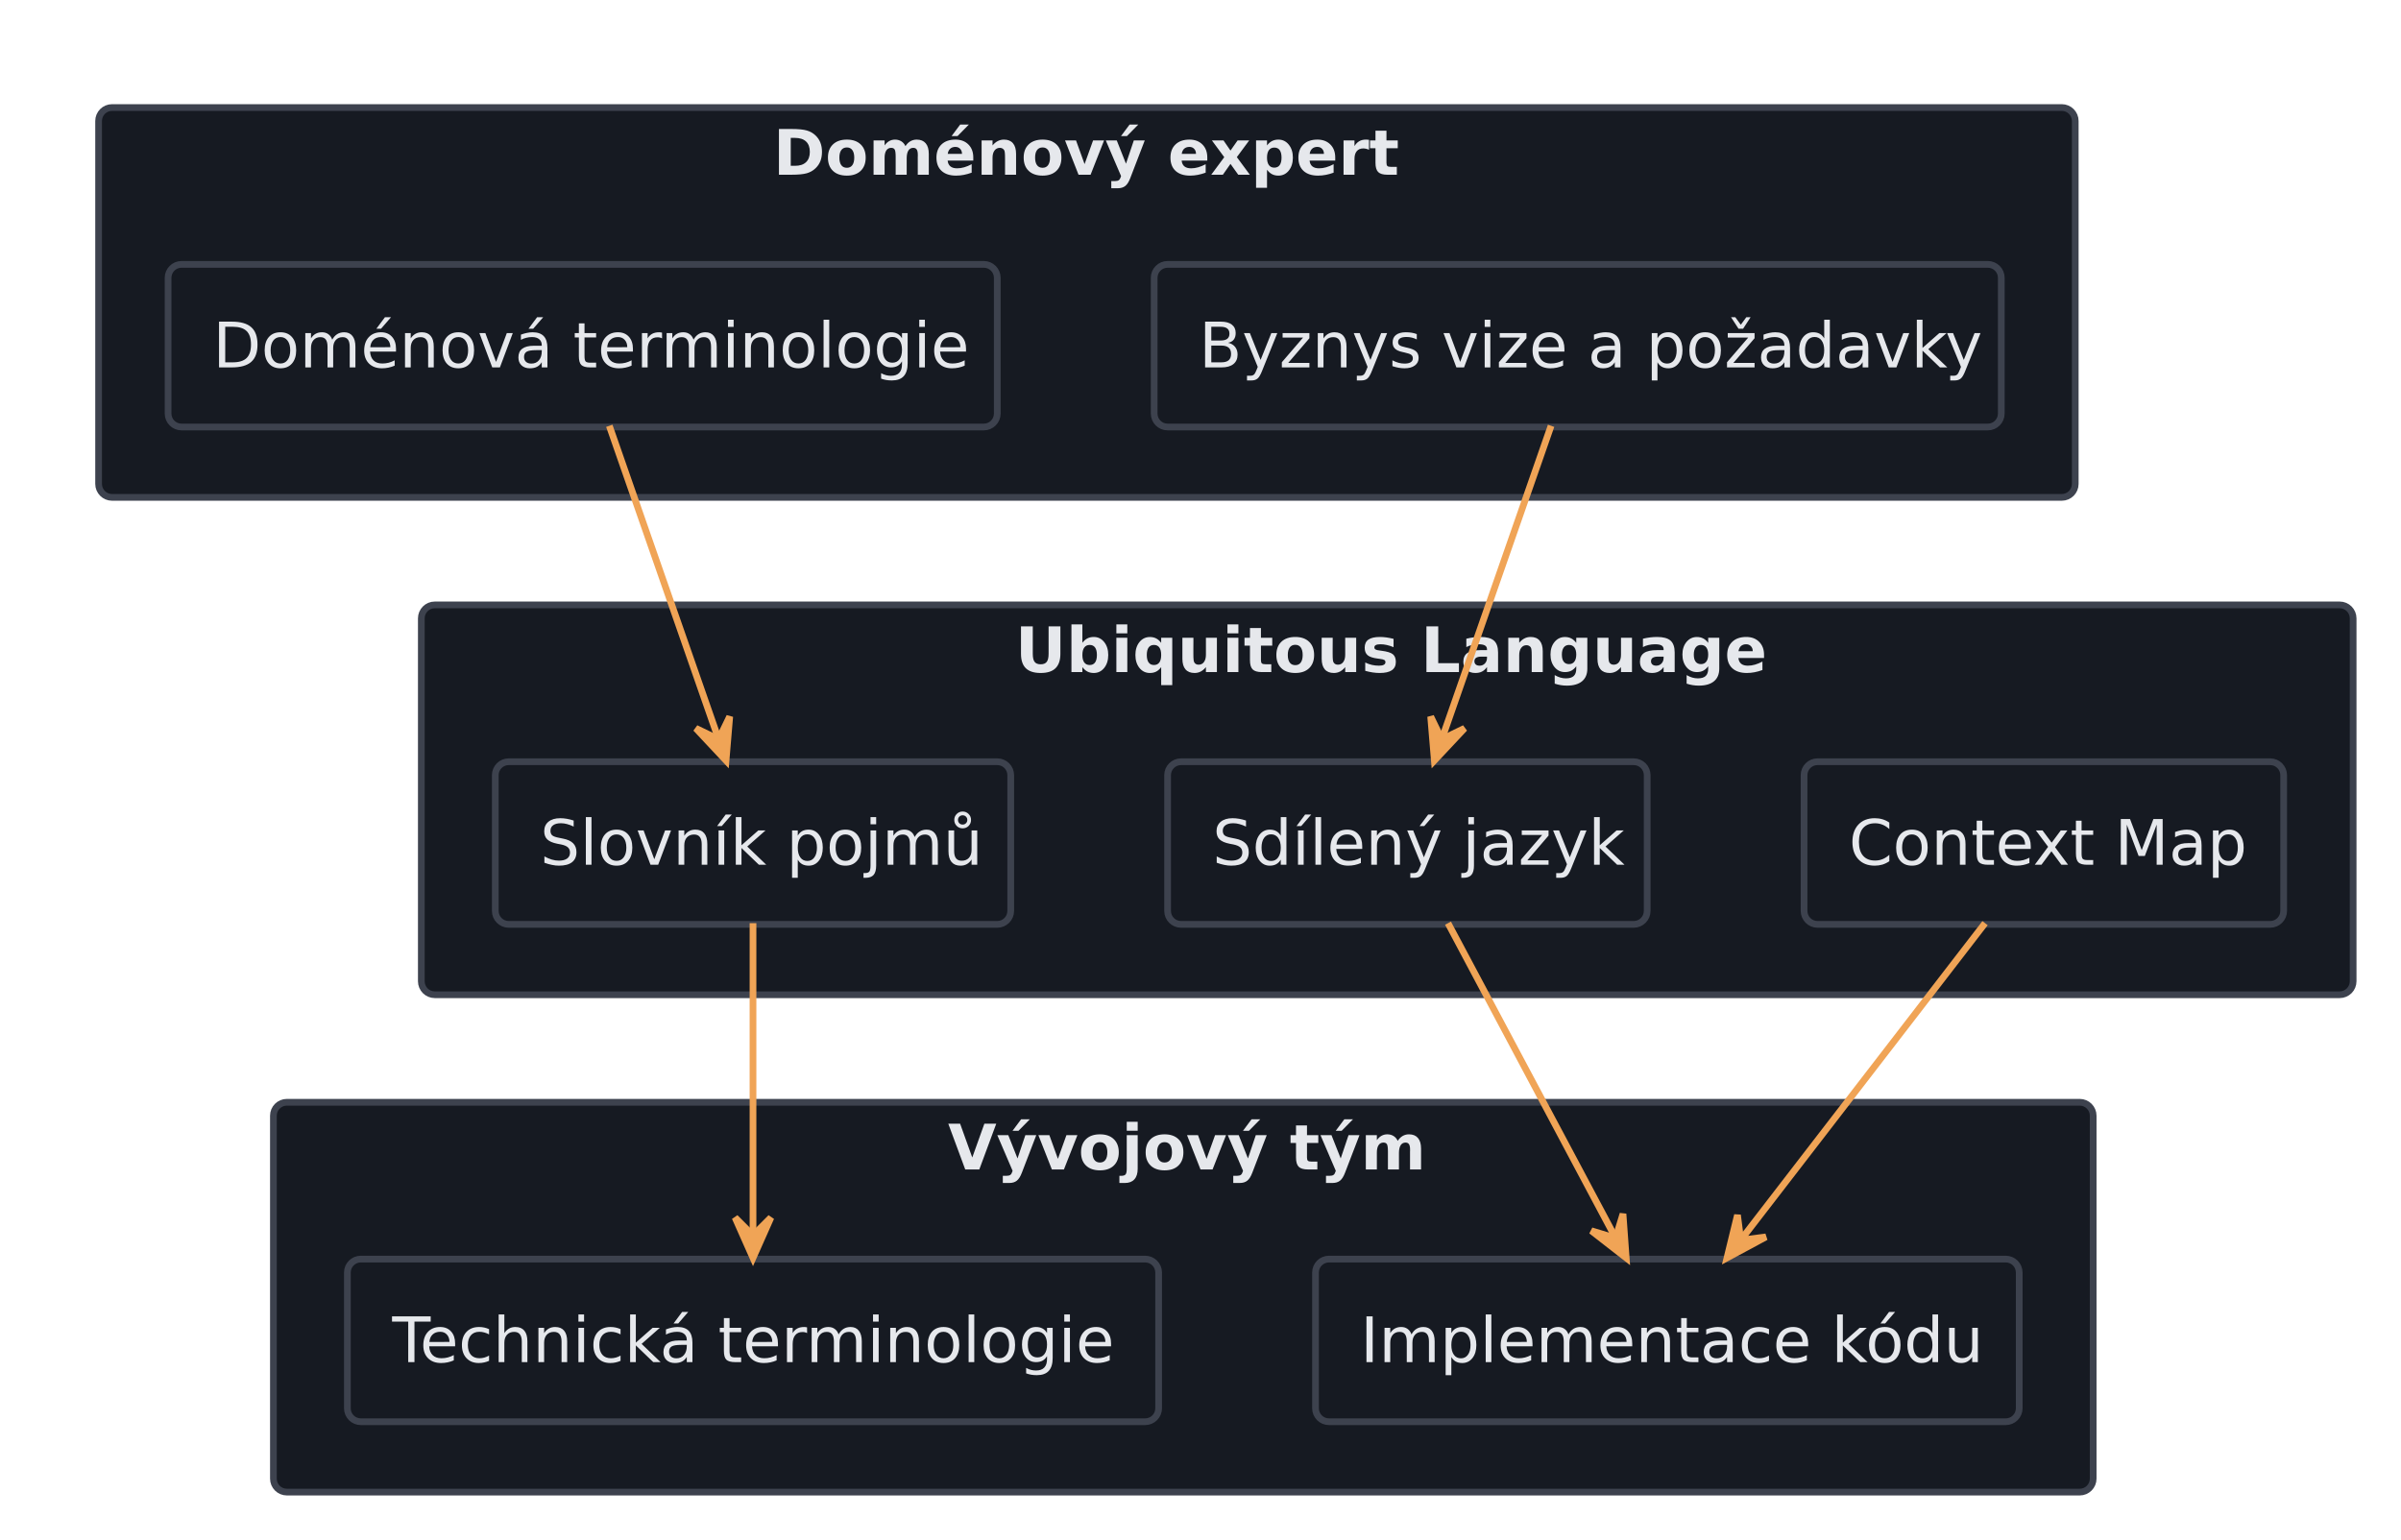
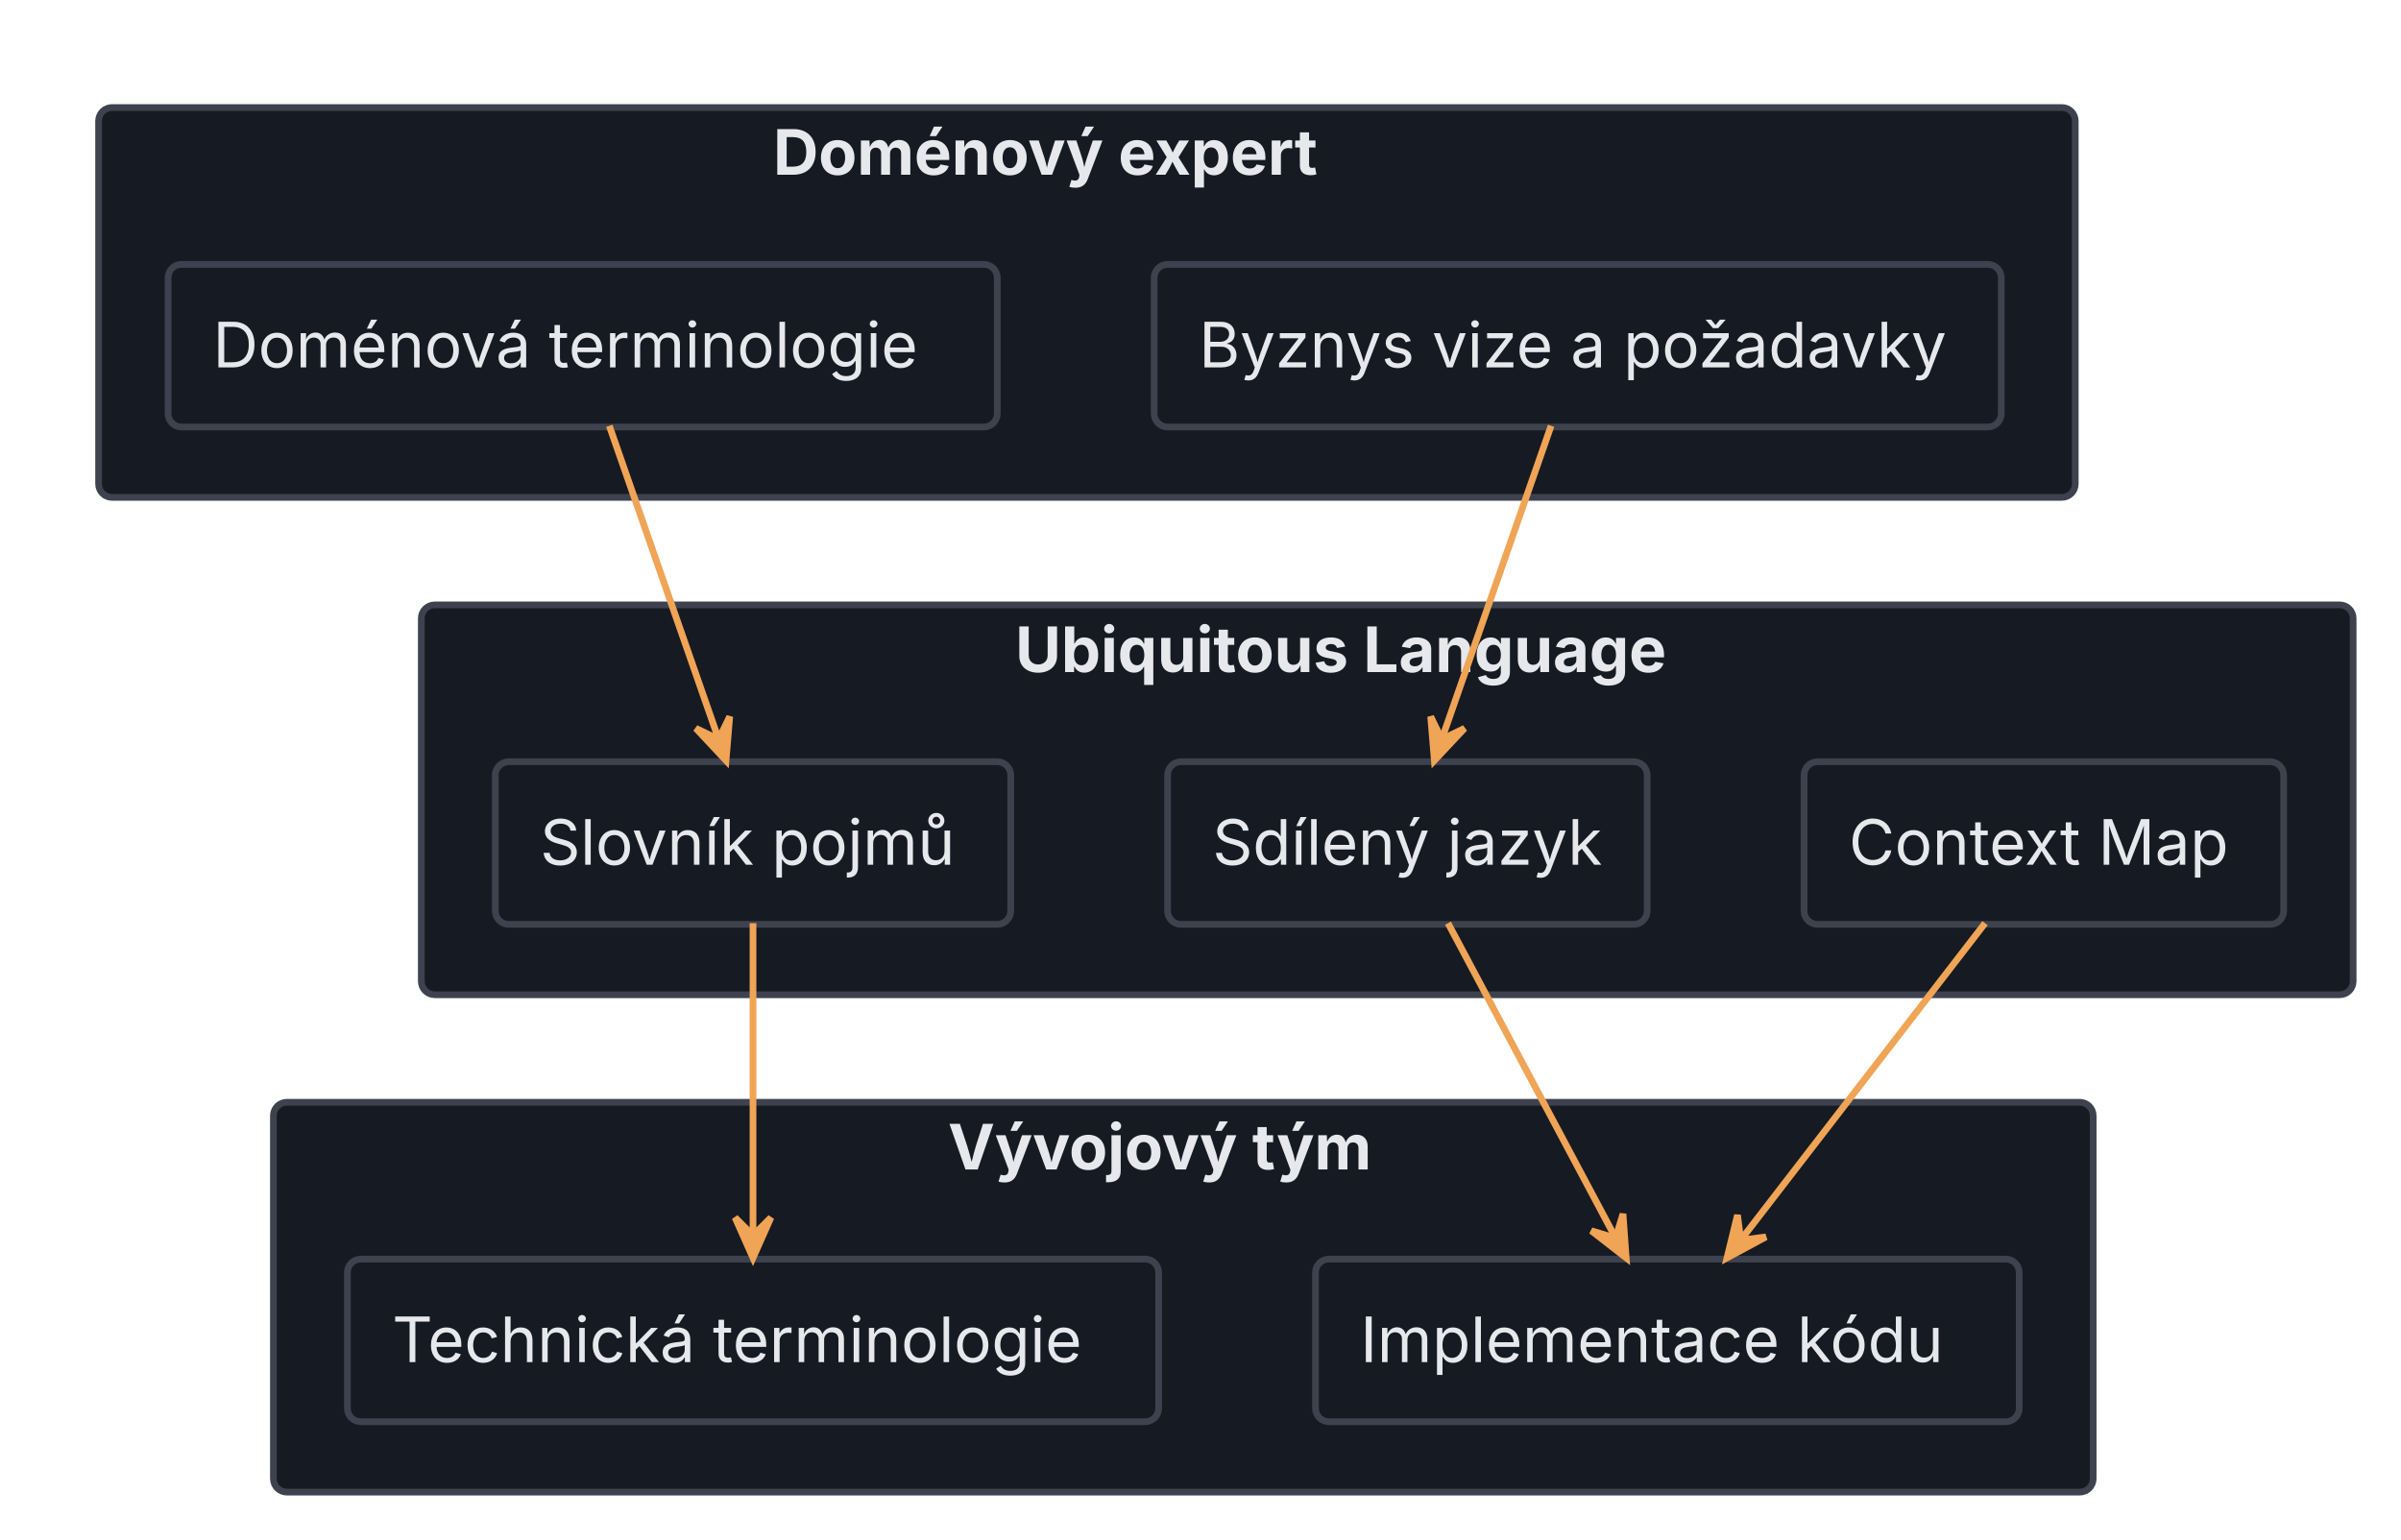
<svg xmlns="http://www.w3.org/2000/svg" contentScriptType="application/ecmascript" contentStyleType="text/css" height="537.5px" preserveAspectRatio="none" style="width:837px;height:537px;background:#11141A;" version="1.1" viewBox="0 0 837 537" width="837.5px" zoomAndPan="magnify">
  <defs />
  <g>
    <rect fill="#161A22" height="135.938" rx="4.688" ry="4.688" style="stroke: #3D424E; stroke-width: 2.344;" width="689.062" x="34.375" y="37.5" />
-     <text fill="#E6E8EC" font-family="DejaVu Sans" font-size="21.875" font-weight="bold" lengthAdjust="spacingAndGlyphs" textLength="218.75" x="269.531" y="60.93">Doménový expert</text>
+     <text fill="#E6E8EC" font-family="Inter, ui-sans-serif, system-ui, -apple-system, sans-serif" font-size="21.875" font-weight="bold" lengthAdjust="spacingAndGlyphs" textLength="218.75" x="269.531" y="60.93">Doménový expert</text>
    <rect fill="#161A22" height="135.938" rx="4.688" ry="4.688" style="stroke: #3D424E; stroke-width: 2.344;" width="634.375" x="95.312" y="384.375" />
-     <text fill="#E6E8EC" font-family="DejaVu Sans" font-size="21.875" font-weight="bold" lengthAdjust="spacingAndGlyphs" textLength="164.062" x="330.469" y="407.805">Vývojový tým</text>
+     <text fill="#E6E8EC" font-family="Inter, ui-sans-serif, system-ui, -apple-system, sans-serif" font-size="21.875" font-weight="bold" lengthAdjust="spacingAndGlyphs" textLength="164.062" x="330.469" y="407.805">Vývojový tým</text>
    <rect fill="#161A22" height="135.938" rx="4.688" ry="4.688" style="stroke: #3D424E; stroke-width: 2.344;" width="673.438" x="146.875" y="210.938" />
-     <text fill="#E6E8EC" font-family="DejaVu Sans" font-size="21.875" font-weight="bold" lengthAdjust="spacingAndGlyphs" textLength="259.375" x="353.906" y="234.367">Ubiquitous Language</text>
+     <text fill="#E6E8EC" font-family="Inter, ui-sans-serif, system-ui, -apple-system, sans-serif" font-size="21.875" font-weight="bold" lengthAdjust="spacingAndGlyphs" textLength="259.375" x="353.906" y="234.367">Ubiquitous Language</text>
    <rect fill="#161A22" height="56.714" rx="4.688" ry="4.688" style="stroke: #3D424E; stroke-width: 2.344;" width="295.312" x="402.344" y="92.188" />
-     <text fill="#E6E8EC" font-family="DejaVu Sans" font-size="21.875" lengthAdjust="spacingAndGlyphs" textLength="264.062" x="417.969" y="128.117">Byznys vize a požadavky</text>
+     <text fill="#E6E8EC" font-family="Inter, ui-sans-serif, system-ui, -apple-system, sans-serif" font-size="21.875" lengthAdjust="spacingAndGlyphs" textLength="264.062" x="417.969" y="128.117">Byznys vize a požadavky</text>
    <rect fill="#161A22" height="56.714" rx="4.688" ry="4.688" style="stroke: #3D424E; stroke-width: 2.344;" width="289.062" x="58.594" y="92.188" />
-     <text fill="#E6E8EC" font-family="DejaVu Sans" font-size="21.875" lengthAdjust="spacingAndGlyphs" textLength="257.812" x="74.219" y="128.117">Doménová terminologie</text>
+     <text fill="#E6E8EC" font-family="Inter, ui-sans-serif, system-ui, -apple-system, sans-serif" font-size="21.875" lengthAdjust="spacingAndGlyphs" textLength="257.812" x="74.219" y="128.117">Doménová terminologie</text>
    <rect fill="#161A22" height="56.714" rx="4.688" ry="4.688" style="stroke: #3D424E; stroke-width: 2.344;" width="245.312" x="458.594" y="439.062" />
-     <text fill="#E6E8EC" font-family="DejaVu Sans" font-size="21.875" lengthAdjust="spacingAndGlyphs" textLength="214.062" x="474.219" y="474.992">Implementace kódu</text>
+     <text fill="#E6E8EC" font-family="Inter, ui-sans-serif, system-ui, -apple-system, sans-serif" font-size="21.875" lengthAdjust="spacingAndGlyphs" textLength="214.062" x="474.219" y="474.992">Implementace kódu</text>
    <rect fill="#161A22" height="56.714" rx="4.688" ry="4.688" style="stroke: #3D424E; stroke-width: 2.344;" width="282.812" x="121.094" y="439.062" />
-     <text fill="#E6E8EC" font-family="DejaVu Sans" font-size="21.875" lengthAdjust="spacingAndGlyphs" textLength="251.562" x="136.719" y="474.992">Technická terminologie</text>
+     <text fill="#E6E8EC" font-family="Inter, ui-sans-serif, system-ui, -apple-system, sans-serif" font-size="21.875" lengthAdjust="spacingAndGlyphs" textLength="251.562" x="136.719" y="474.992">Technická terminologie</text>
    <rect fill="#161A22" height="56.714" rx="4.688" ry="4.688" style="stroke: #3D424E; stroke-width: 2.344;" width="167.188" x="407.031" y="265.625" />
-     <text fill="#E6E8EC" font-family="DejaVu Sans" font-size="21.875" lengthAdjust="spacingAndGlyphs" textLength="135.938" x="422.656" y="301.555">Sdílený jazyk</text>
+     <text fill="#E6E8EC" font-family="Inter, ui-sans-serif, system-ui, -apple-system, sans-serif" font-size="21.875" lengthAdjust="spacingAndGlyphs" textLength="135.938" x="422.656" y="301.555">Sdílený jazyk</text>
    <rect fill="#161A22" height="56.714" rx="4.688" ry="4.688" style="stroke: #3D424E; stroke-width: 2.344;" width="179.688" x="172.656" y="265.625" />
-     <text fill="#E6E8EC" font-family="DejaVu Sans" font-size="21.875" lengthAdjust="spacingAndGlyphs" textLength="148.438" x="188.281" y="301.555">Slovník pojmů</text>
+     <text fill="#E6E8EC" font-family="Inter, ui-sans-serif, system-ui, -apple-system, sans-serif" font-size="21.875" lengthAdjust="spacingAndGlyphs" textLength="148.438" x="188.281" y="301.555">Slovník pojmů</text>
    <rect fill="#161A22" height="56.714" rx="4.688" ry="4.688" style="stroke: #3D424E; stroke-width: 2.344;" width="167.188" x="628.906" y="265.625" />
-     <text fill="#E6E8EC" font-family="DejaVu Sans" font-size="21.875" lengthAdjust="spacingAndGlyphs" textLength="135.938" x="644.531" y="301.555">Context Map</text>
+     <text fill="#E6E8EC" font-family="Inter, ui-sans-serif, system-ui, -apple-system, sans-serif" font-size="21.875" lengthAdjust="spacingAndGlyphs" textLength="135.938" x="644.531" y="301.555">Context Map</text>
    <path d="M540.719,148.484 C530.453,177.938 513.875,225.484 502.625,257.75 " fill="none" id="DE-&gt;UL" style="stroke: #F0A456; stroke-width: 2.344;" />
    <polygon fill="#F0A456" points="500.031,265.203,510.55,253.971,502.595,257.823,498.743,249.868,500.031,265.203" style="stroke: #F0A456; stroke-width: 2.344;" />
    <path d="M212.406,148.484 C222.672,177.938 239.25,225.484 250.5,257.75 " fill="none" id="DET-&gt;ULDICT" style="stroke: #F0A456; stroke-width: 2.344;" />
    <polygon fill="#F0A456" points="253.094,265.203,254.382,249.868,250.53,257.823,242.575,253.971,253.094,265.203" style="stroke: #F0A456; stroke-width: 2.344;" />
    <path d="M504.781,321.922 C520.516,351.5 545.969,399.328 563.141,431.594 " fill="none" id="UL-&gt;DEV" style="stroke: #F0A456; stroke-width: 2.344;" />
    <polygon fill="#F0A456" points="566.891,438.641,565.78,423.292,563.211,431.749,554.754,429.18,566.891,438.641" style="stroke: #F0A456; stroke-width: 2.344;" />
    <path d="M262.5,321.922 C262.5,351.25 262.5,398.516 262.5,430.781 " fill="none" id="ULDICT-&gt;DEVT" style="stroke: #F0A456; stroke-width: 2.344;" />
    <polygon fill="#F0A456" points="262.5,438.641,268.75,424.578,262.5,430.828,256.25,424.578,262.5,438.641" style="stroke: #F0A456; stroke-width: 2.344;" />
    <path d="M692,321.922 C669.016,351.75 631.719,400.125 606.844,432.406 " fill="none" id="CC-&gt;DEV" style="stroke: #F0A456; stroke-width: 2.344;" />
    <polygon fill="#F0A456" points="602.047,438.641,615.59,431.333,606.823,432.458,605.698,423.691,602.047,438.641" style="stroke: #F0A456; stroke-width: 2.344;" />
  </g>
</svg>
